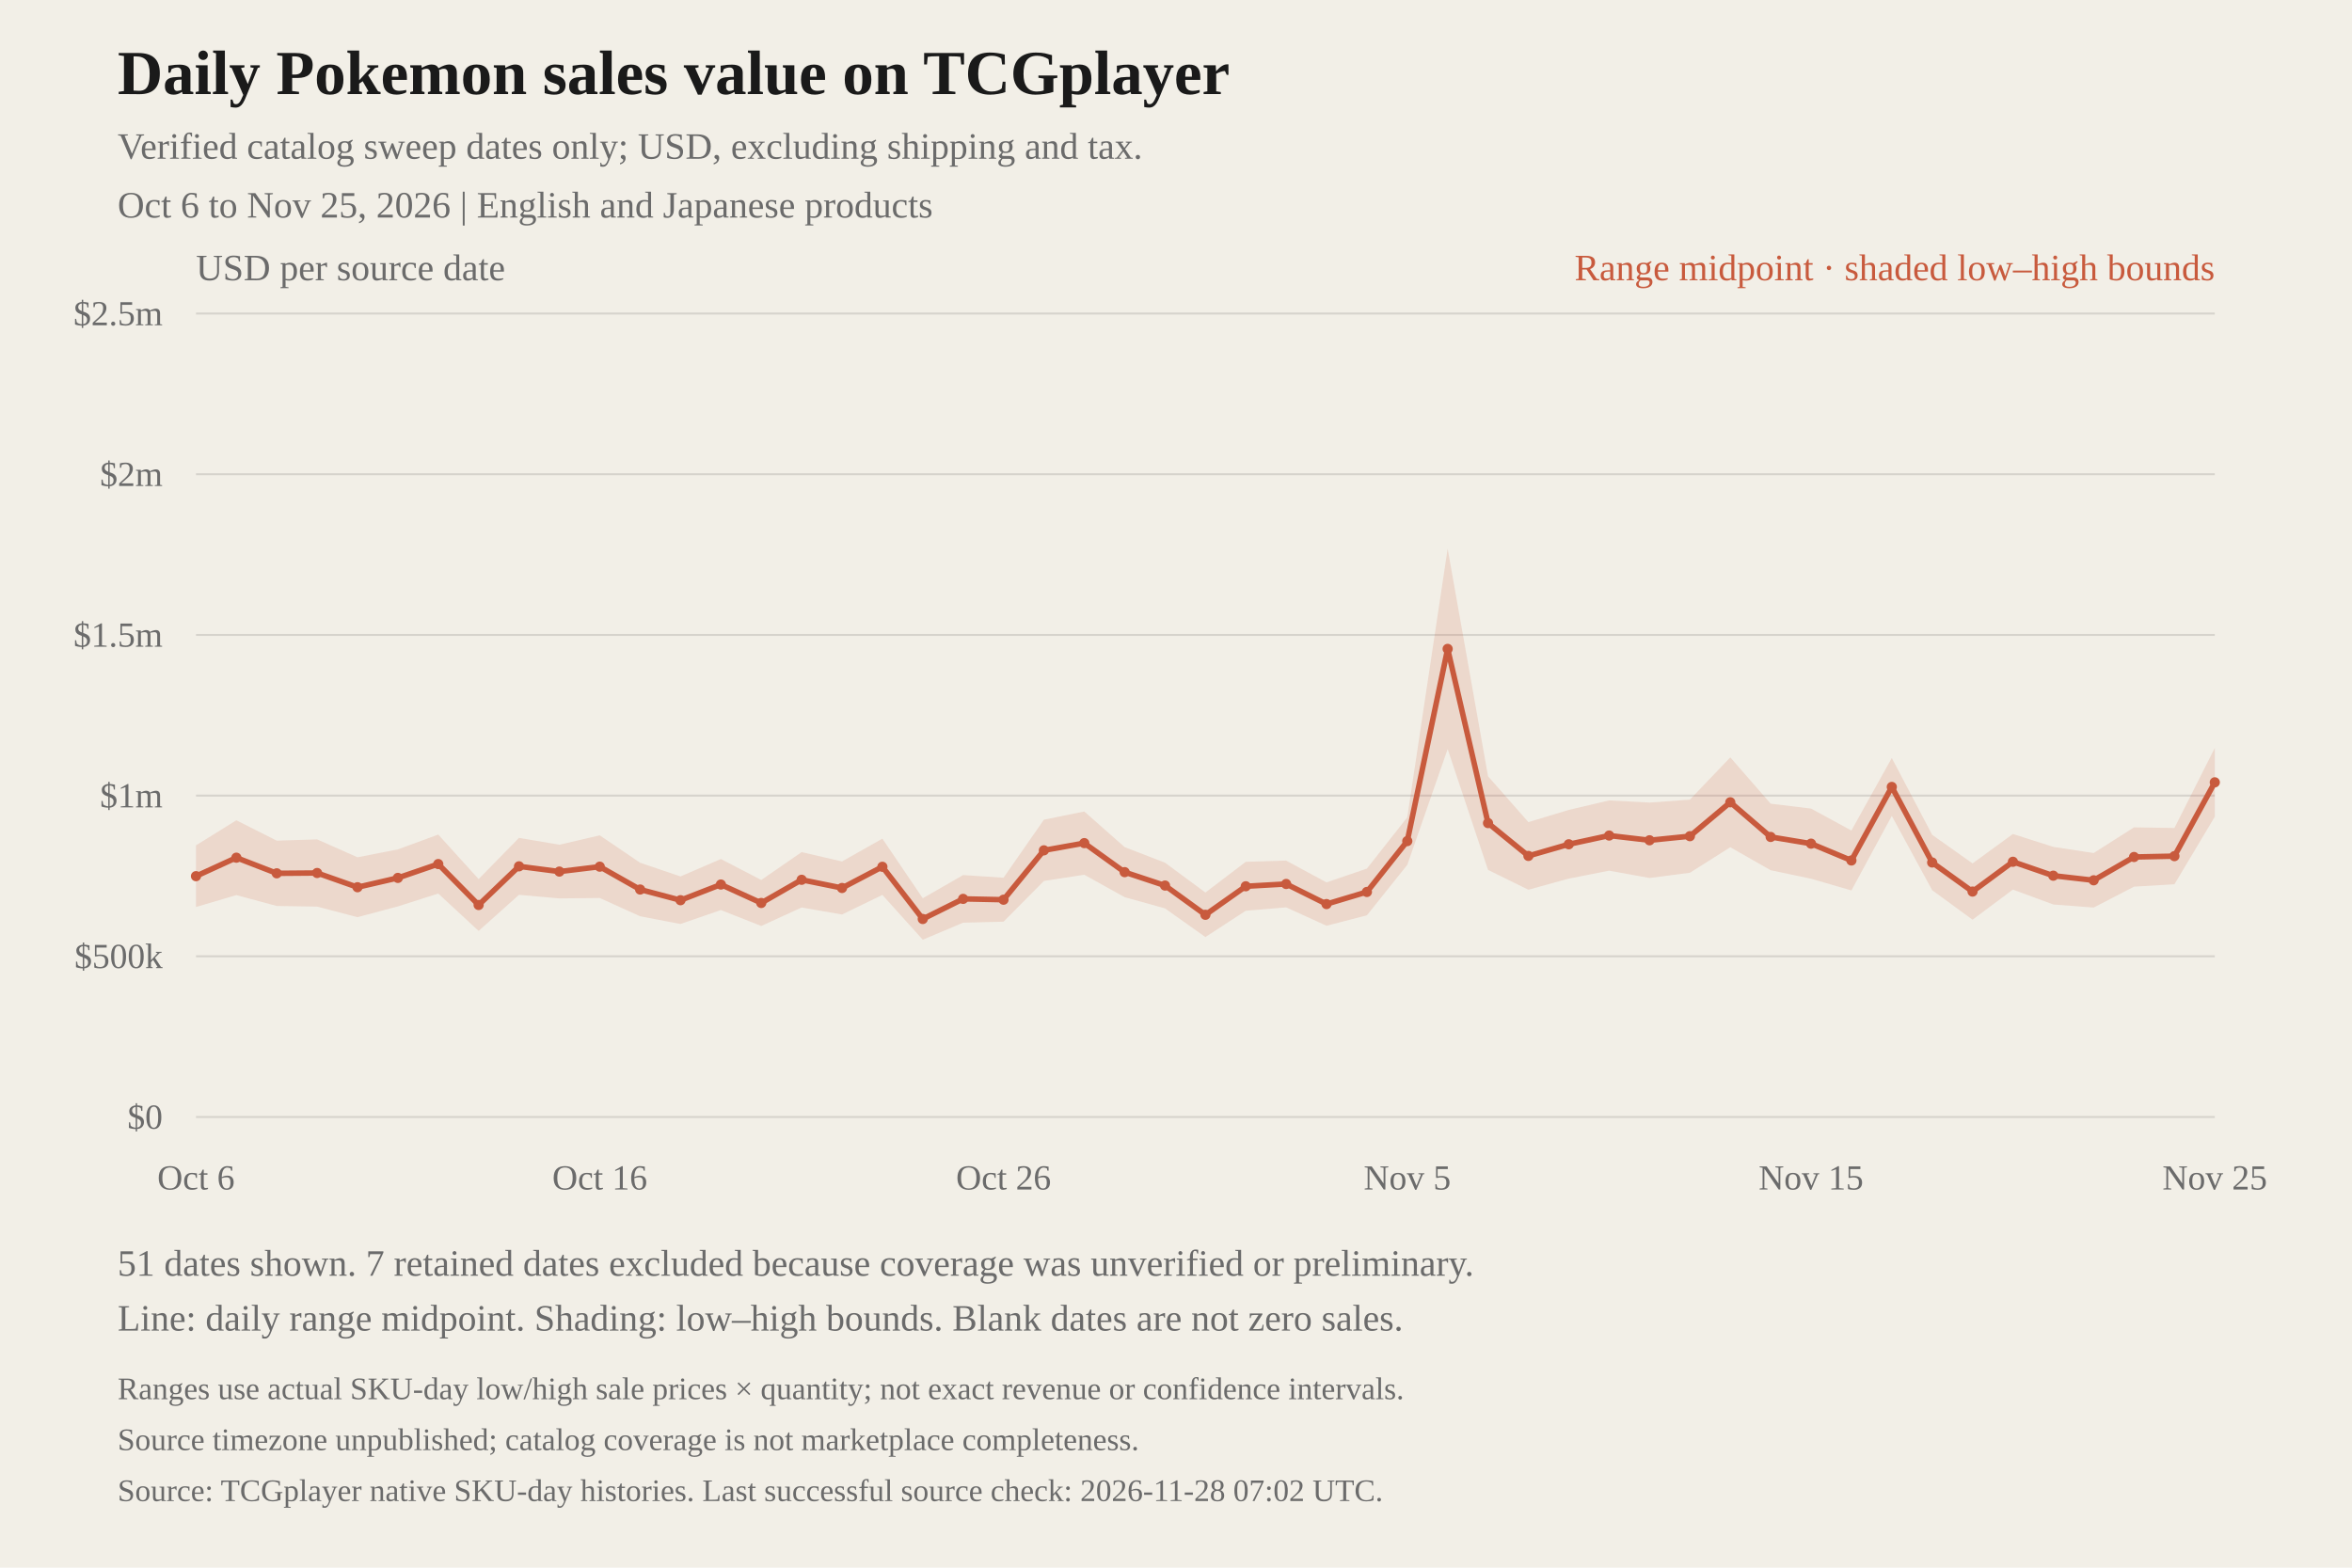
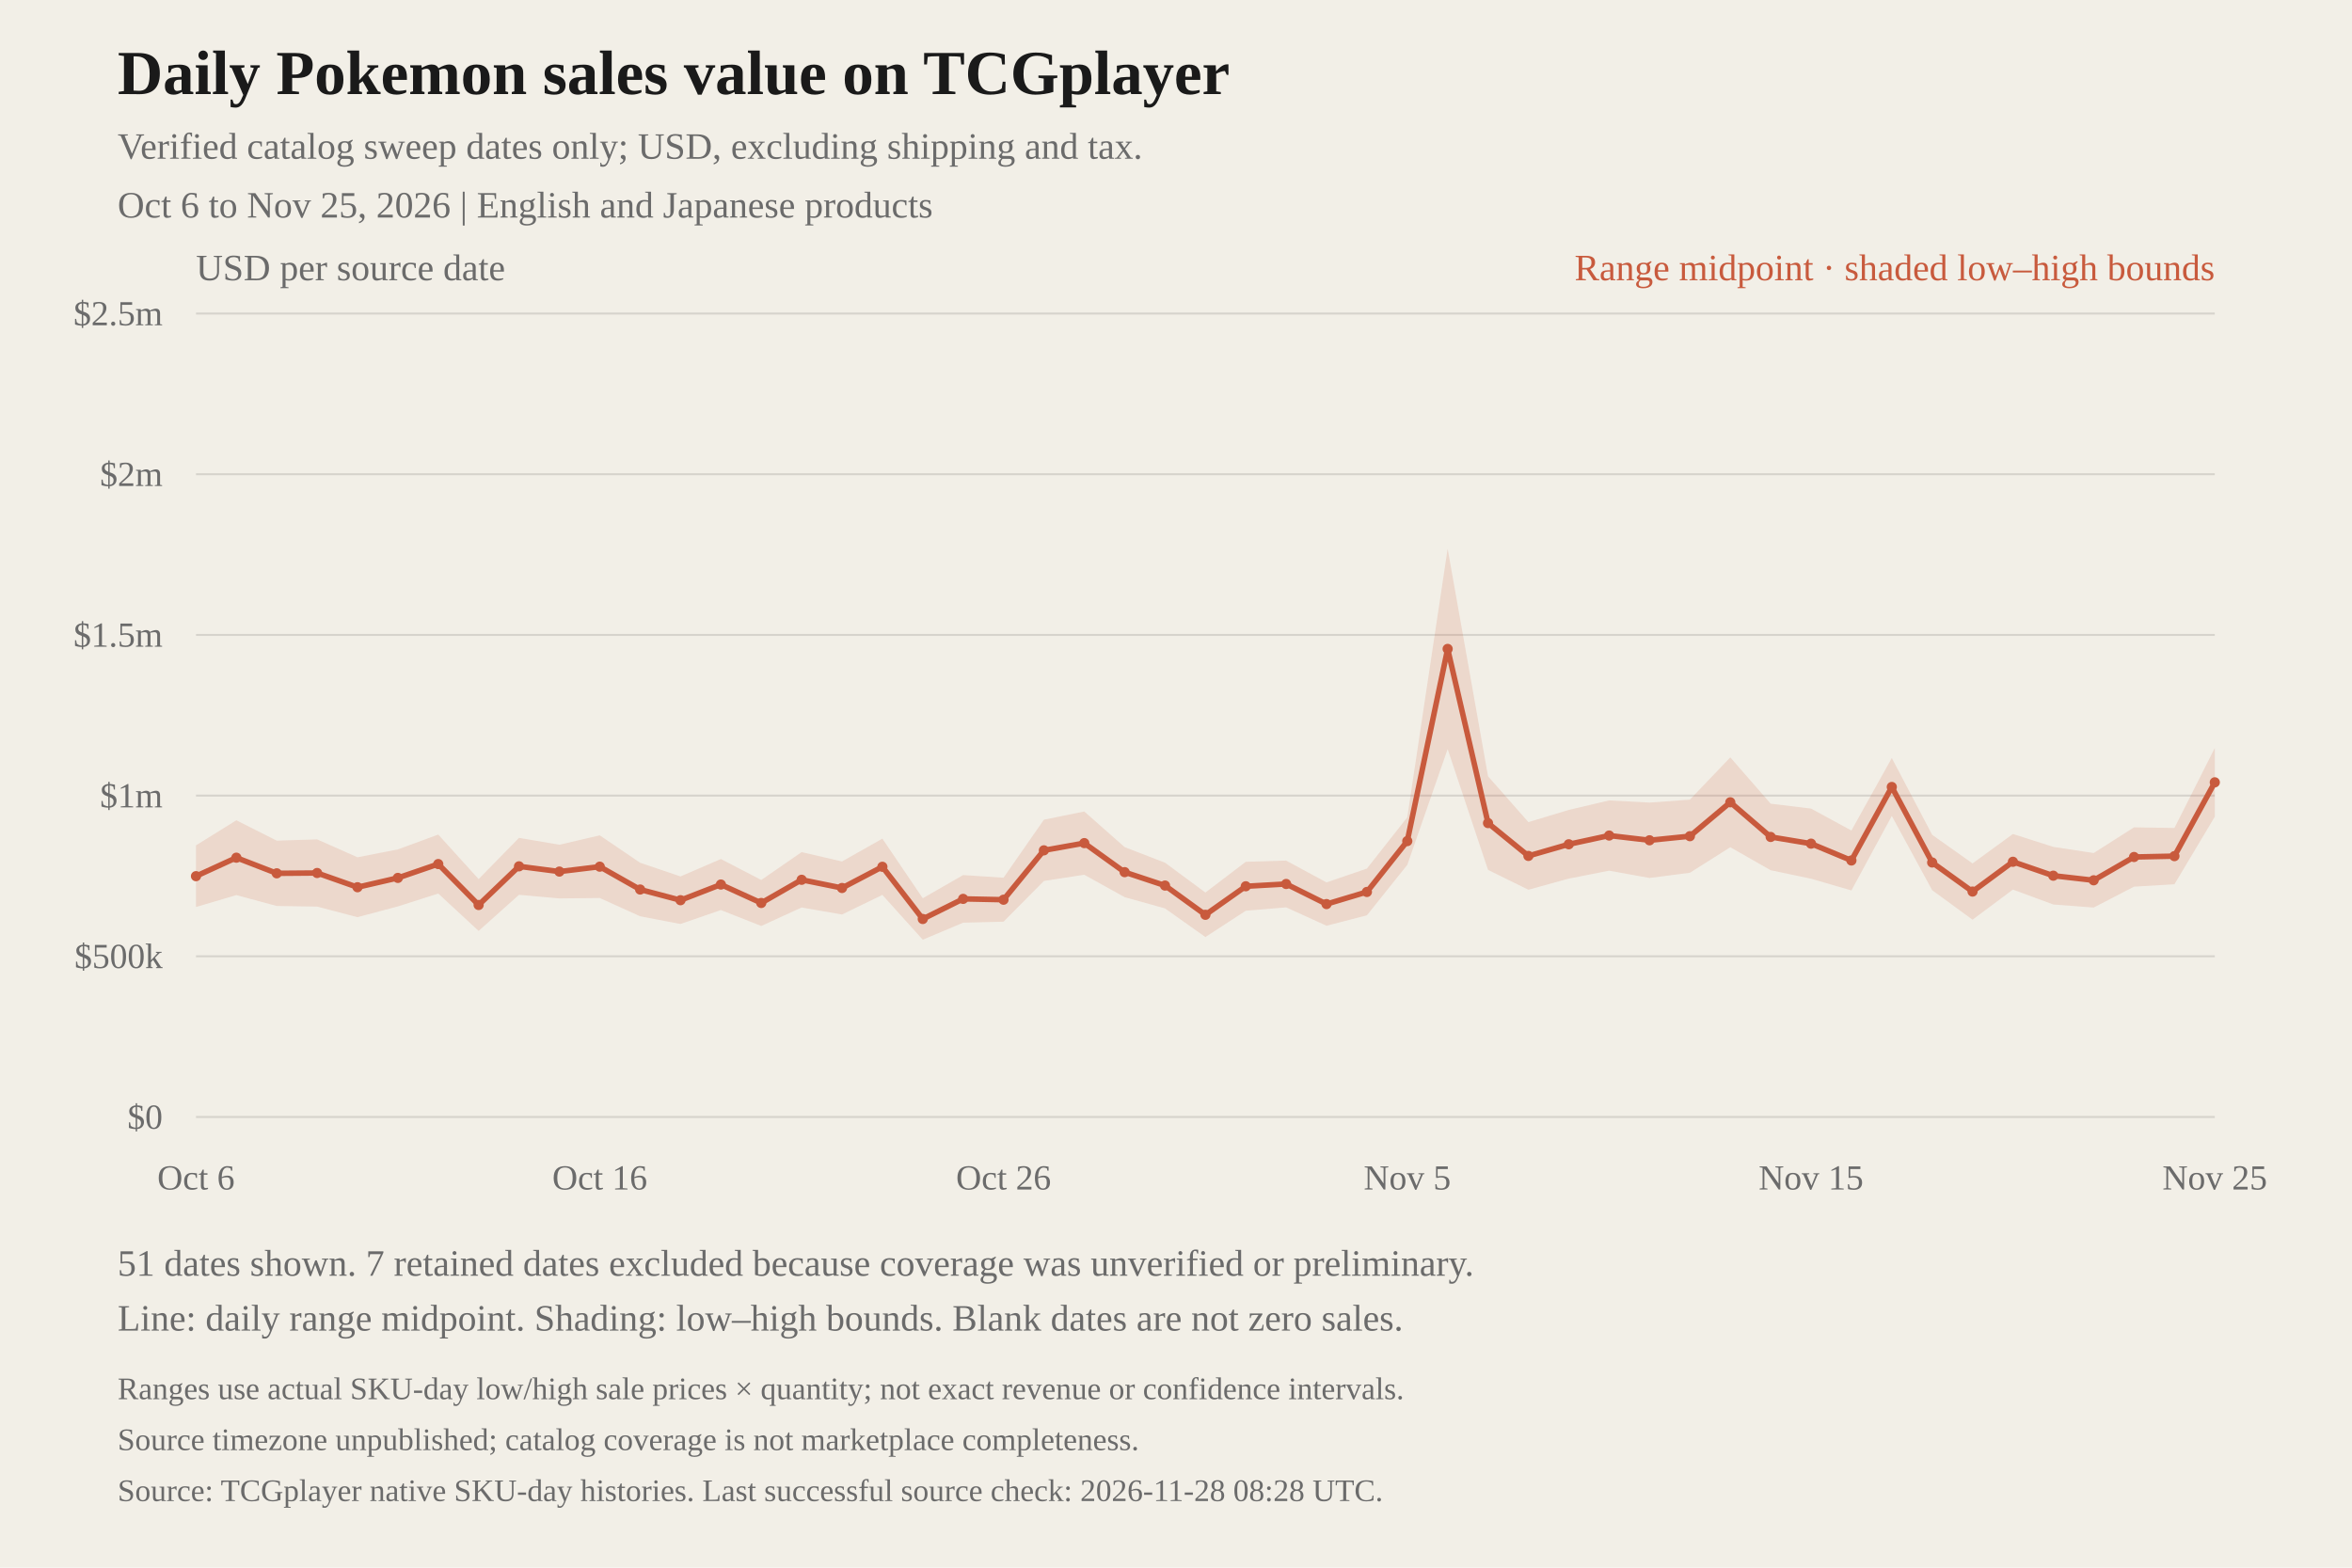
<svg xmlns="http://www.w3.org/2000/svg" width="1200" height="800" viewBox="0 0 1200 800" role="img" aria-labelledby="title description">
  <style>text{font-family:Georgia,"Liberation Serif","Times New Roman",serif;fill:#1A1A1A;font-size:19px}.title{font-size:32px;font-weight:600}.muted,.axis{fill:#6B6B6B}.axis{font-size:18px}.note{font-size:16px;fill:#6B6B6B}.grid{stroke:#D6D3CC;stroke-width:1}</style>
  <rect data-role="background" width="1200" height="800" fill="#F2EFE7" />
  <text x="60" y="48" class="title">Daily Pokemon sales value on TCGplayer</text>
  <text x="60" y="81" class="muted">Verified catalog sweep dates only; USD, excluding shipping and tax.</text>
  <text x="60" y="111" class="muted">Oct 6 to Nov 25, 2026 | English and Japanese products</text>
  <text x="100" y="143" class="muted">USD per source date</text>
  <text x="1130" y="143" text-anchor="end" style="fill:#C85A3D">Range midpoint · shaded low–high bounds</text>
  <path d="M100,570H1130" class="grid" />
  <text x="83" y="576" class="axis" text-anchor="end">$0</text>
  <path d="M100,488H1130" class="grid" />
  <text x="83" y="494" class="axis" text-anchor="end">$500k</text>
  <path d="M100,406H1130" class="grid" />
  <text x="83" y="412" class="axis" text-anchor="end">$1m</text>
  <path d="M100,324H1130" class="grid" />
  <text x="83" y="330" class="axis" text-anchor="end">$1.5m</text>
  <path d="M100,242H1130" class="grid" />
  <text x="83" y="248" class="axis" text-anchor="end">$2m</text>
  <path d="M100,160H1130" class="grid" />
  <text x="83" y="166" class="axis" text-anchor="end">$2.5m</text>
-   <polygon data-series="daily-band" points="100,431.395 120.6,418.596 141.2,428.993 161.8,428.347 182.4,437.483 203,433.454 223.6,425.889 244.2,448.6 264.8,427.569 285.4,431.071 306,426.287 326.6,440.279 347.2,447.253 367.8,438.369 388.4,449.058 409,434.841 429.6,439.616 450.2,427.977 470.8,458.392 491.4,446.556 512,447.917 532.6,418.306 553.2,414.107 573.8,432.3 594.4,440.237 615,455.468 635.6,439.795 656.2,439.169 676.8,450.3 697.4,443.246 718,417.086 738.6,280.025 759.2,396.152 779.8,419.531 800.4,413.314 821,408.457 841.6,409.565 862.2,408.054 882.8,386.495 903.4,410.126 924,412.627 944.6,423.828 965.2,386.807 985.8,426.008 1006.4,440.612 1027,425.587 1047.6,432.172 1068.2,435.314 1088.8,422.197 1109.4,422.536 1130,381.689 1130,416.764 1109.4,451.243 1088.8,452.462 1068.2,463.125 1047.6,461.564 1027,453.951 1006.4,469.323 985.8,454.266 965.2,416.353 944.6,454.391 924,448.407 903.4,444.074 882.8,432.337 862.2,445.372 841.6,448.032 821,444.309 800.4,448.357 779.8,454.037 759.2,443.907 738.6,382.246 718,441.352 697.4,467.087 676.8,472.409 656.2,463.031 635.6,464.752 615,478.179 594.4,463.559 573.8,457.823 553.2,446.38 532.6,449.56 512,470.34 491.4,470.849 470.8,479.541 450.2,456.674 429.6,466.671 409,463.09 388.4,472.524 367.8,464.4 347.2,471.512 326.6,467.575 306,458.248 285.4,458.461 264.8,456.626 244.2,475.046 223.6,455.971 203,462.546 182.4,468.031 161.8,462.639 141.2,462.325 120.6,456.767 100,462.839" fill="#C85A3D" fill-opacity="0.16" />
-   <polyline data-series="daily-midpoint" points="100,447.117 120.6,437.682 141.2,445.659 161.8,445.493 182.4,452.757 203,448 223.6,440.93 244.2,461.823 264.8,442.097 285.4,444.766 306,442.267 326.6,453.927 347.2,459.382 367.8,451.384 388.4,460.791 409,448.965 429.6,453.144 450.2,442.326 470.8,468.967 491.4,458.703 512,459.128 532.6,433.933 553.2,430.244 573.8,445.061 594.4,451.898 615,466.824 635.6,452.274 656.2,451.1 676.8,461.355 697.4,455.167 718,429.219 738.6,331.135 759.2,420.029 779.8,436.784 800.4,430.836 821,426.383 841.6,428.798 862.2,426.713 882.8,409.416 903.4,427.1 924,430.517 944.6,439.11 965.2,401.58 985.8,440.137 1006.4,454.968 1027,439.769 1047.6,446.868 1068.2,449.22 1088.8,437.33 1109.4,436.89 1130,399.226" fill="none" stroke="#C85A3D" stroke-width="2.8" stroke-linejoin="round" stroke-linecap="round" />
+   <polygon data-series="daily-band" points="100,431.395 120.6,418.596 141.2,428.993 161.8,428.347 182.4,437.483 203,433.454 223.6,425.889 244.2,448.6 264.8,427.569 285.4,431.071 306,426.287 326.6,440.279 347.2,447.253 367.8,438.369 388.4,449.058 409,434.841 429.6,439.616 450.2,427.977 470.8,458.392 491.4,446.556 512,447.917 532.6,418.306 553.2,414.107 573.8,432.3 594.4,440.241 615,455.468 635.6,439.795 656.2,439.169 676.8,450.3 697.4,443.246 718,417.086 738.6,280.033 759.2,396.153 779.8,419.531 800.4,413.314 821,408.457 841.6,409.566 862.2,408.054 882.8,386.495 903.4,410.126 924,412.627 944.6,423.828 965.2,386.825 985.8,426.008 1006.4,440.612 1027,425.587 1047.6,432.172 1068.2,435.314 1088.8,422.197 1109.4,422.536 1130,381.689 1130,416.764 1109.4,451.243 1088.8,452.462 1068.2,463.125 1047.6,461.564 1027,453.951 1006.4,469.323 985.8,454.266 965.2,416.371 944.6,454.391 924,448.407 903.4,444.074 882.8,432.337 862.2,445.372 841.6,448.033 821,444.309 800.4,448.357 779.8,454.037 759.2,443.908 738.6,382.254 718,441.352 697.4,467.087 676.8,472.409 656.2,463.031 635.6,464.752 615,478.179 594.4,463.563 573.8,457.823 553.2,446.38 532.6,449.56 512,470.34 491.4,470.849 470.8,479.541 450.2,456.674 429.6,466.671 409,463.09 388.4,472.524 367.8,464.4 347.2,471.512 326.6,467.575 306,458.248 285.4,458.461 264.8,456.626 244.2,475.046 223.6,455.971 203,462.546 182.4,468.031 161.8,462.639 141.2,462.325 120.6,456.767 100,462.839" fill="#C85A3D" fill-opacity="0.16" />
+   <polyline data-series="daily-midpoint" points="100,447.117 120.6,437.682 141.2,445.659 161.8,445.493 182.4,452.757 203,448 223.6,440.93 244.2,461.823 264.8,442.097 285.4,444.766 306,442.267 326.6,453.927 347.2,459.382 367.8,451.384 388.4,460.791 409,448.965 429.6,453.144 450.2,442.326 470.8,468.967 491.4,458.703 512,459.128 532.6,433.933 553.2,430.244 573.8,445.061 594.4,451.902 615,466.824 635.6,452.274 656.2,451.1 676.8,461.355 697.4,455.167 718,429.219 738.6,331.143 759.2,420.031 779.8,436.784 800.4,430.836 821,426.383 841.6,428.8 862.2,426.713 882.8,409.416 903.4,427.1 924,430.517 944.6,439.11 965.2,401.598 985.8,440.137 1006.4,454.968 1027,439.769 1047.6,446.868 1068.2,449.22 1088.8,437.33 1109.4,436.89 1130,399.227" fill="none" stroke="#C85A3D" stroke-width="2.8" stroke-linejoin="round" stroke-linecap="round" />
  <circle data-series="daily-observation" cx="100" cy="447.117" r="2.6" fill="#C85A3D" />
  <circle data-series="daily-observation" cx="120.6" cy="437.682" r="2.6" fill="#C85A3D" />
  <circle data-series="daily-observation" cx="141.2" cy="445.659" r="2.6" fill="#C85A3D" />
  <circle data-series="daily-observation" cx="161.8" cy="445.493" r="2.6" fill="#C85A3D" />
  <circle data-series="daily-observation" cx="182.4" cy="452.757" r="2.6" fill="#C85A3D" />
  <circle data-series="daily-observation" cx="203" cy="448" r="2.6" fill="#C85A3D" />
  <circle data-series="daily-observation" cx="223.6" cy="440.93" r="2.6" fill="#C85A3D" />
  <circle data-series="daily-observation" cx="244.2" cy="461.823" r="2.6" fill="#C85A3D" />
  <circle data-series="daily-observation" cx="264.8" cy="442.097" r="2.6" fill="#C85A3D" />
  <circle data-series="daily-observation" cx="285.4" cy="444.766" r="2.6" fill="#C85A3D" />
  <circle data-series="daily-observation" cx="306" cy="442.267" r="2.6" fill="#C85A3D" />
  <circle data-series="daily-observation" cx="326.6" cy="453.927" r="2.6" fill="#C85A3D" />
  <circle data-series="daily-observation" cx="347.2" cy="459.382" r="2.6" fill="#C85A3D" />
  <circle data-series="daily-observation" cx="367.8" cy="451.384" r="2.6" fill="#C85A3D" />
  <circle data-series="daily-observation" cx="388.4" cy="460.791" r="2.6" fill="#C85A3D" />
  <circle data-series="daily-observation" cx="409" cy="448.965" r="2.6" fill="#C85A3D" />
  <circle data-series="daily-observation" cx="429.6" cy="453.144" r="2.6" fill="#C85A3D" />
  <circle data-series="daily-observation" cx="450.2" cy="442.326" r="2.6" fill="#C85A3D" />
  <circle data-series="daily-observation" cx="470.8" cy="468.967" r="2.6" fill="#C85A3D" />
  <circle data-series="daily-observation" cx="491.4" cy="458.703" r="2.6" fill="#C85A3D" />
  <circle data-series="daily-observation" cx="512" cy="459.128" r="2.6" fill="#C85A3D" />
  <circle data-series="daily-observation" cx="532.6" cy="433.933" r="2.6" fill="#C85A3D" />
  <circle data-series="daily-observation" cx="553.2" cy="430.244" r="2.6" fill="#C85A3D" />
  <circle data-series="daily-observation" cx="573.8" cy="445.061" r="2.6" fill="#C85A3D" />
-   <circle data-series="daily-observation" cx="594.4" cy="451.898" r="2.6" fill="#C85A3D" />
+   <circle data-series="daily-observation" cx="594.4" cy="451.902" r="2.6" fill="#C85A3D" />
  <circle data-series="daily-observation" cx="615" cy="466.824" r="2.6" fill="#C85A3D" />
  <circle data-series="daily-observation" cx="635.6" cy="452.274" r="2.6" fill="#C85A3D" />
  <circle data-series="daily-observation" cx="656.2" cy="451.1" r="2.6" fill="#C85A3D" />
  <circle data-series="daily-observation" cx="676.8" cy="461.355" r="2.6" fill="#C85A3D" />
  <circle data-series="daily-observation" cx="697.4" cy="455.167" r="2.6" fill="#C85A3D" />
  <circle data-series="daily-observation" cx="718" cy="429.219" r="2.6" fill="#C85A3D" />
-   <circle data-series="daily-observation" cx="738.6" cy="331.135" r="2.6" fill="#C85A3D" />
-   <circle data-series="daily-observation" cx="759.2" cy="420.029" r="2.6" fill="#C85A3D" />
+   <circle data-series="daily-observation" cx="738.6" cy="331.143" r="2.6" fill="#C85A3D" />
+   <circle data-series="daily-observation" cx="759.2" cy="420.031" r="2.6" fill="#C85A3D" />
  <circle data-series="daily-observation" cx="779.8" cy="436.784" r="2.6" fill="#C85A3D" />
  <circle data-series="daily-observation" cx="800.4" cy="430.836" r="2.6" fill="#C85A3D" />
  <circle data-series="daily-observation" cx="821" cy="426.383" r="2.6" fill="#C85A3D" />
-   <circle data-series="daily-observation" cx="841.6" cy="428.798" r="2.6" fill="#C85A3D" />
+   <circle data-series="daily-observation" cx="841.6" cy="428.8" r="2.6" fill="#C85A3D" />
  <circle data-series="daily-observation" cx="862.2" cy="426.713" r="2.6" fill="#C85A3D" />
  <circle data-series="daily-observation" cx="882.8" cy="409.416" r="2.6" fill="#C85A3D" />
  <circle data-series="daily-observation" cx="903.4" cy="427.1" r="2.6" fill="#C85A3D" />
  <circle data-series="daily-observation" cx="924" cy="430.517" r="2.6" fill="#C85A3D" />
  <circle data-series="daily-observation" cx="944.6" cy="439.11" r="2.6" fill="#C85A3D" />
-   <circle data-series="daily-observation" cx="965.2" cy="401.58" r="2.6" fill="#C85A3D" />
+   <circle data-series="daily-observation" cx="965.2" cy="401.598" r="2.6" fill="#C85A3D" />
  <circle data-series="daily-observation" cx="985.8" cy="440.137" r="2.6" fill="#C85A3D" />
  <circle data-series="daily-observation" cx="1006.4" cy="454.968" r="2.6" fill="#C85A3D" />
  <circle data-series="daily-observation" cx="1027" cy="439.769" r="2.6" fill="#C85A3D" />
  <circle data-series="daily-observation" cx="1047.6" cy="446.868" r="2.6" fill="#C85A3D" />
  <circle data-series="daily-observation" cx="1068.2" cy="449.22" r="2.6" fill="#C85A3D" />
  <circle data-series="daily-observation" cx="1088.8" cy="437.33" r="2.6" fill="#C85A3D" />
  <circle data-series="daily-observation" cx="1109.4" cy="436.89" r="2.6" fill="#C85A3D" />
-   <circle data-series="daily-observation" cx="1130" cy="399.226" r="2.6" fill="#C85A3D" />
+   <circle data-series="daily-observation" cx="1130" cy="399.227" r="2.6" fill="#C85A3D" />
  <text x="100" y="607" class="axis" text-anchor="middle">Oct 6</text>
  <text x="306" y="607" class="axis" text-anchor="middle">Oct 16</text>
  <text x="512" y="607" class="axis" text-anchor="middle">Oct 26</text>
  <text x="718" y="607" class="axis" text-anchor="middle">Nov 5</text>
  <text x="924" y="607" class="axis" text-anchor="middle">Nov 15</text>
  <text x="1130" y="607" class="axis" text-anchor="middle">Nov 25</text>
  <text x="60" y="651" class="muted">51 dates shown. 7 retained dates excluded because coverage was unverified or preliminary.</text>
  <text x="60" y="679" class="muted">Line: daily range midpoint. Shading: low–high bounds. Blank dates are not zero sales.</text>
  <text x="60" y="714" class="note">Ranges use actual SKU-day low/high sale prices × quantity; not exact revenue or confidence intervals.</text>
  <text x="60" y="740" class="note">Source timezone unpublished; catalog coverage is not marketplace completeness.</text>
-   <text x="60" y="766" class="note">Source: TCGplayer native SKU-day histories. Last successful source check: 2026-11-28 07:02 UTC.</text>
+   <text x="60" y="766" class="note">Source: TCGplayer native SKU-day histories. Last successful source check: 2026-11-28 08:28 UTC.</text>
</svg>
